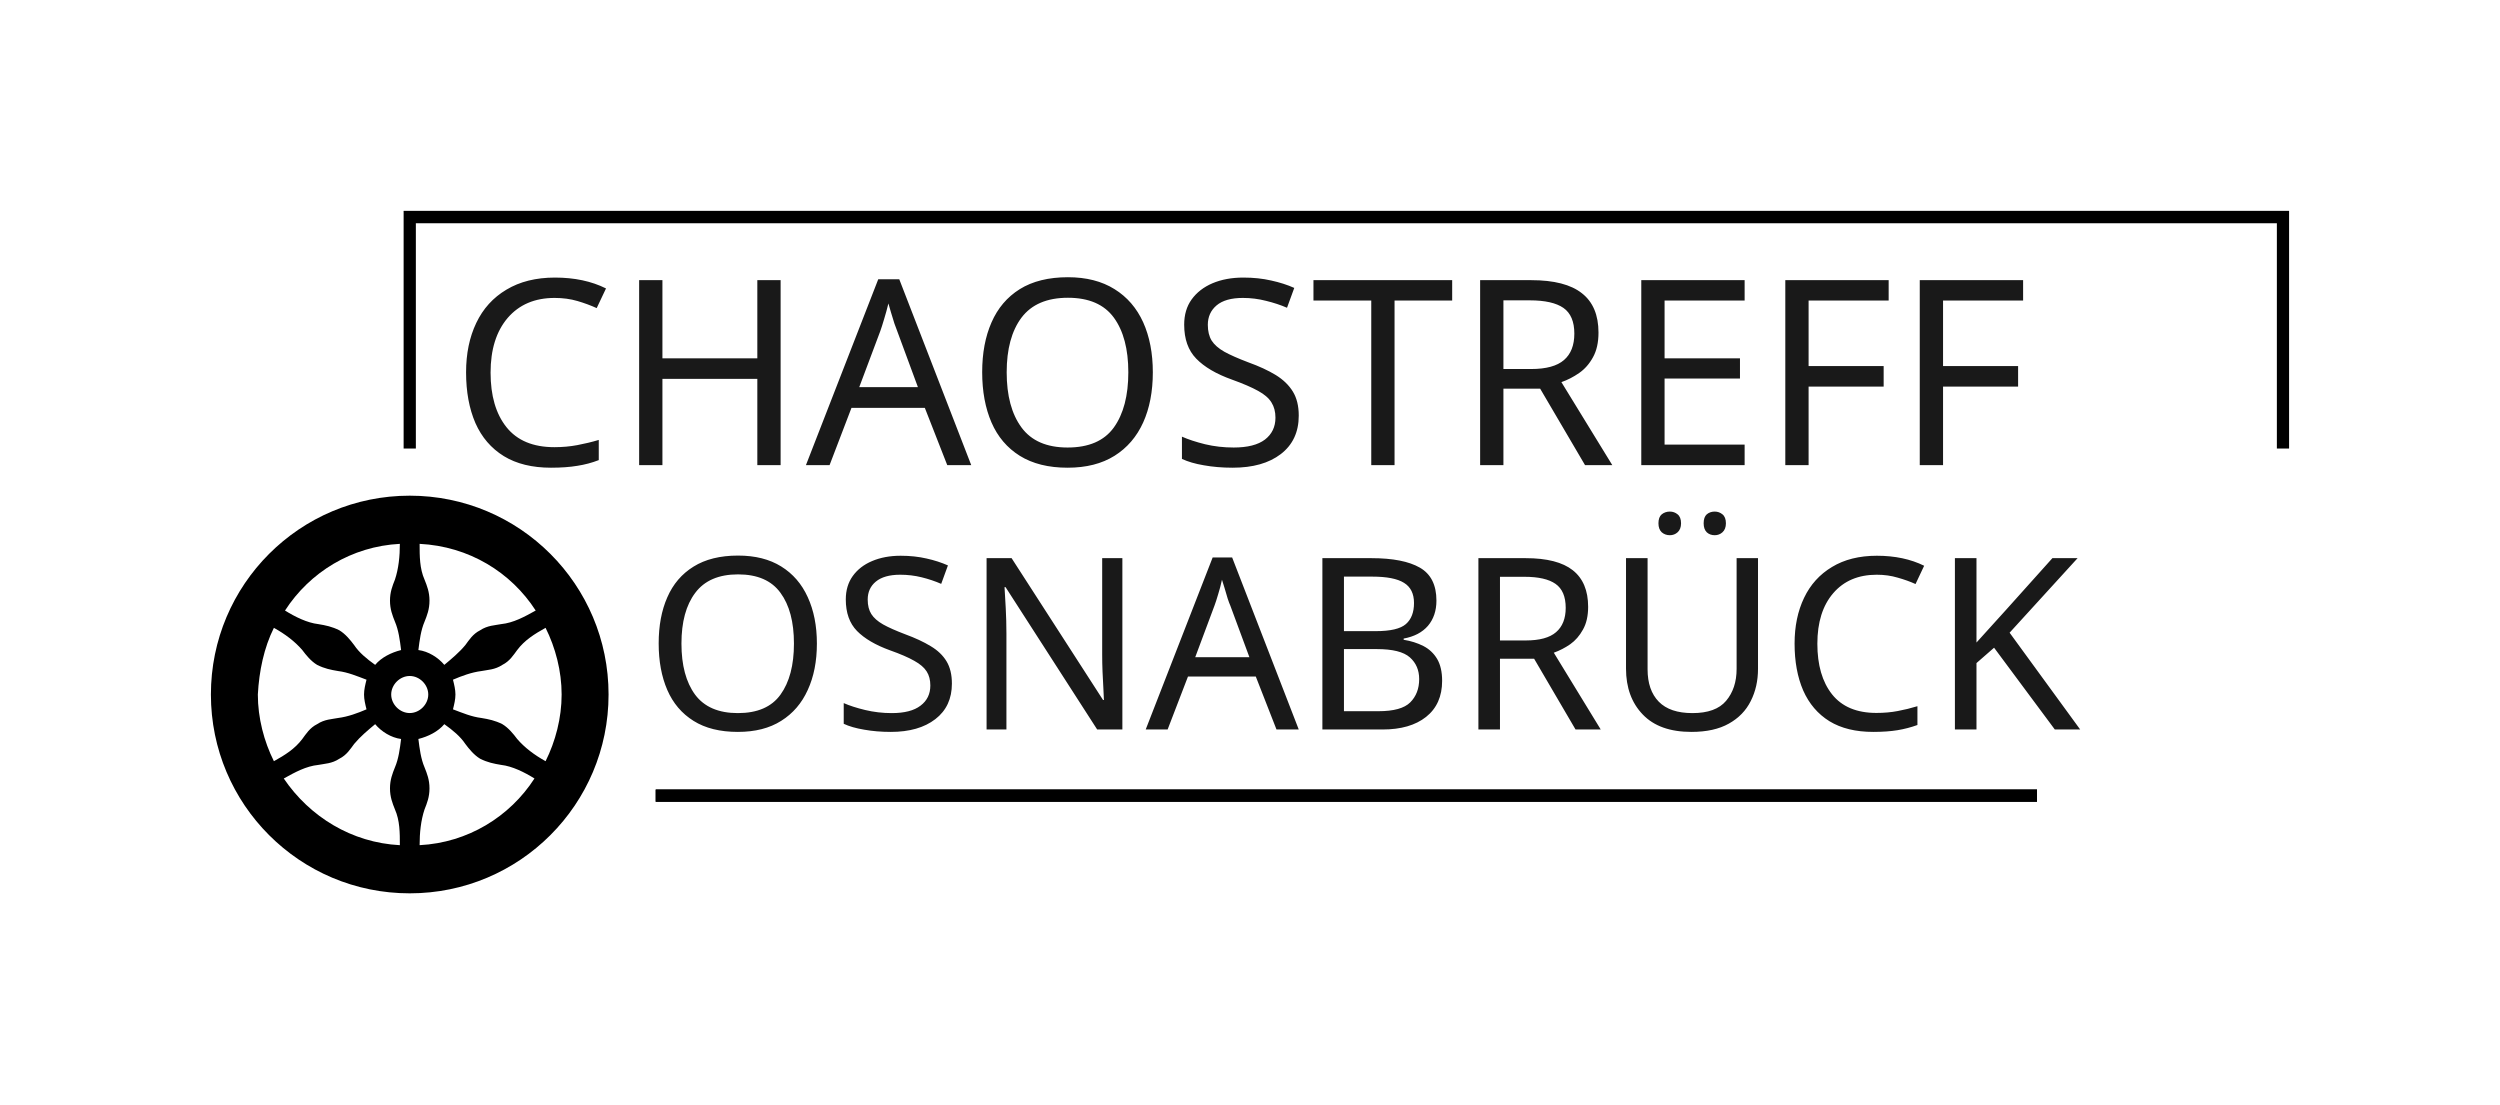
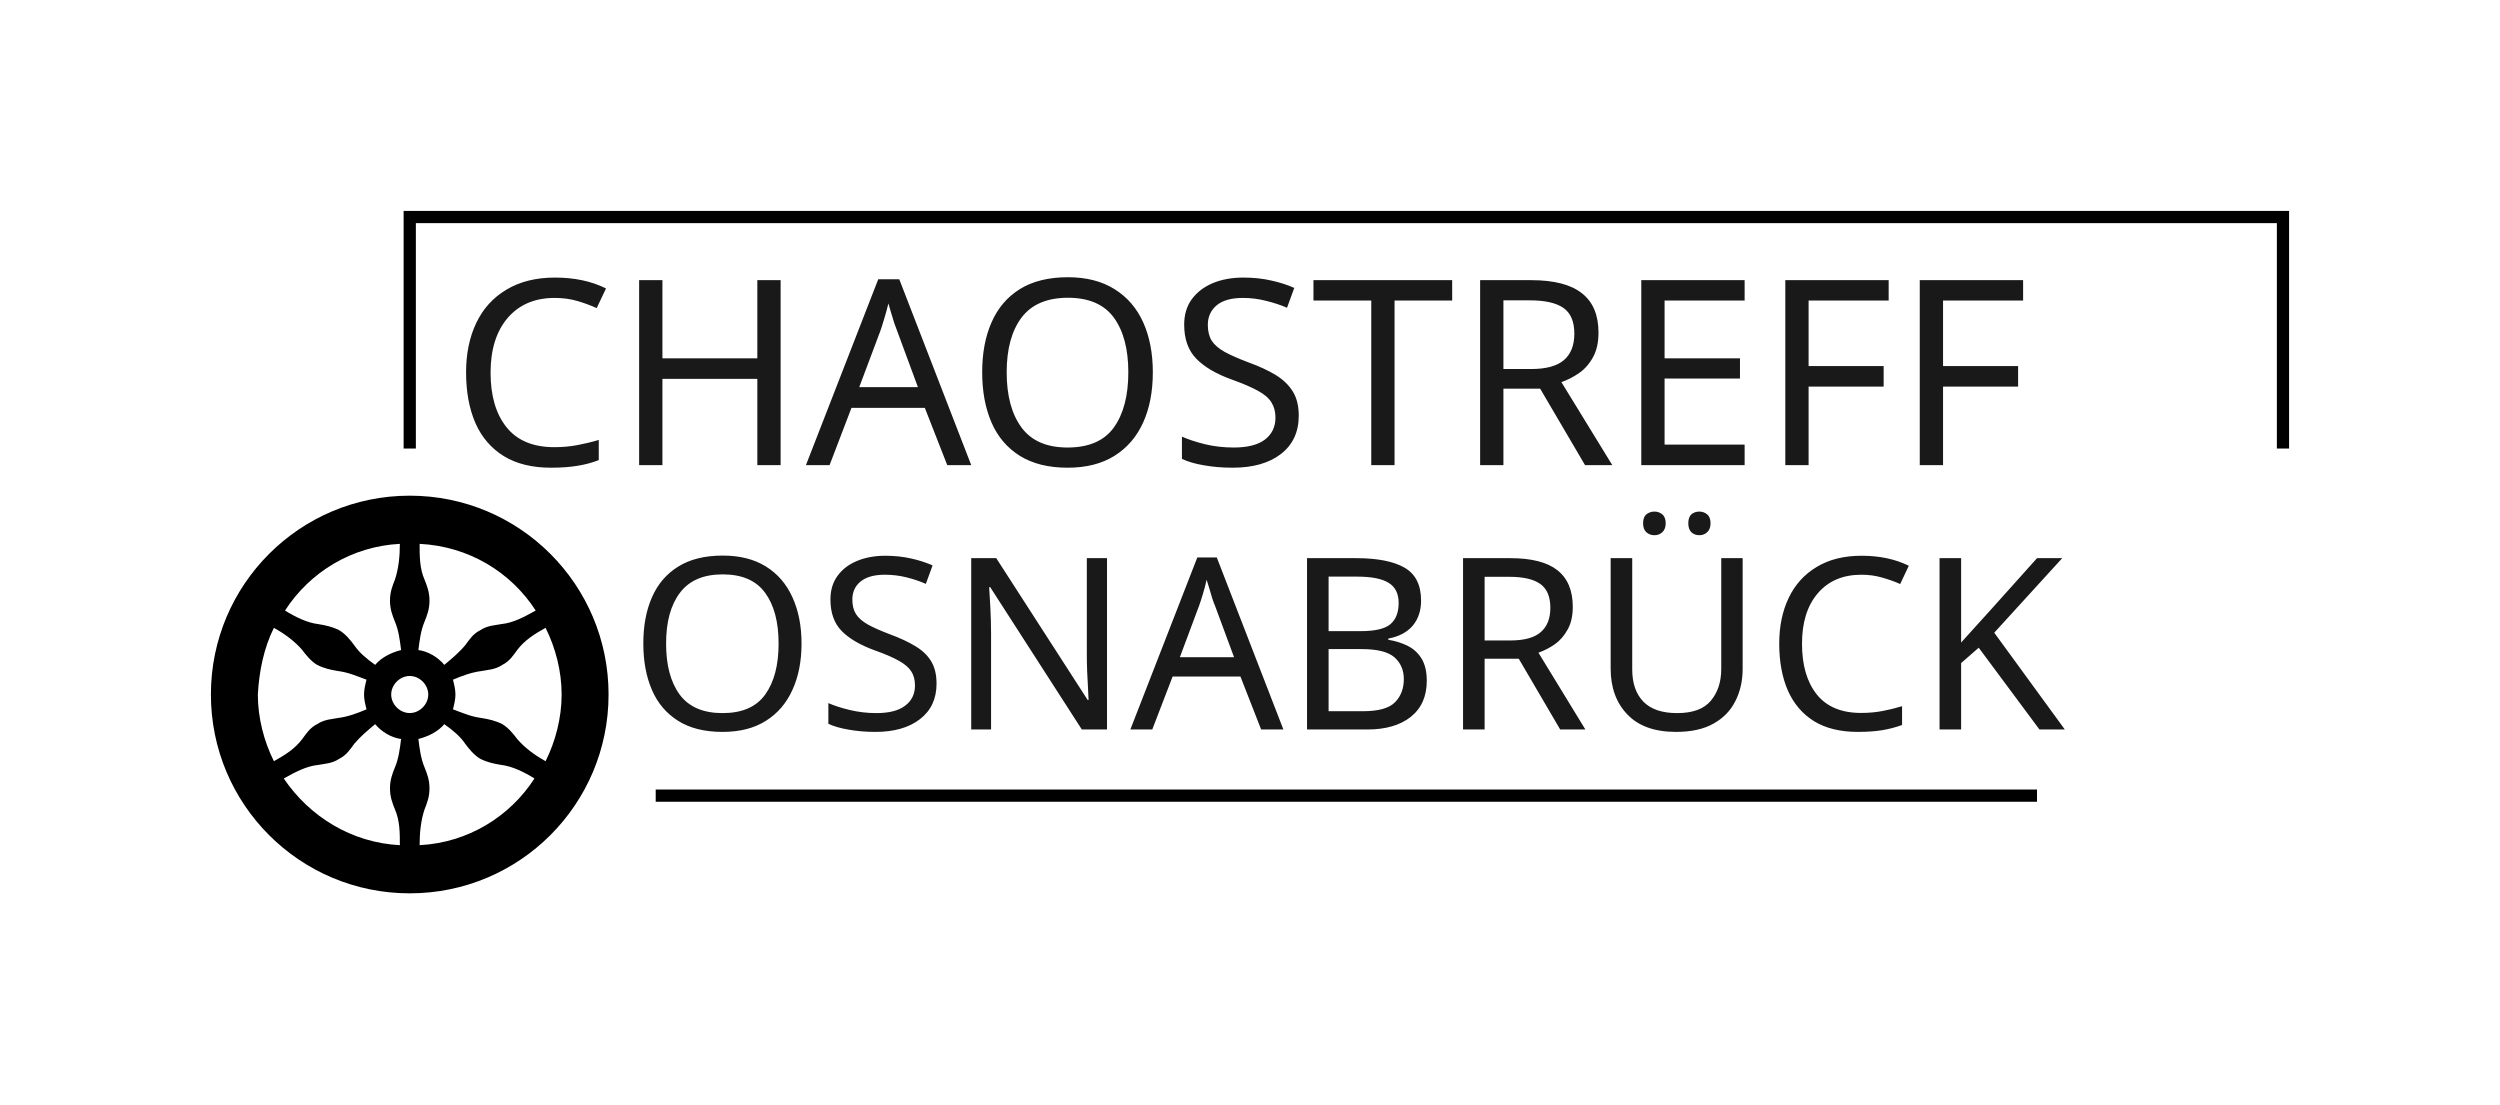
<svg xmlns="http://www.w3.org/2000/svg" width="226.399" height="100" id="svg8195" version="1.1">
  <defs id="defs8197" />
  <g id="layer1" transform="translate(-113.6788,-756.6719)">
    <path id="path1893-2" style="color:#000000;font-style:normal;font-variant:normal;font-weight:normal;font-stretch:normal;font-size:medium;line-height:normal;font-family:sans-serif;text-indent:0;text-align:start;text-decoration:none;text-decoration-line:none;text-decoration-style:solid;text-decoration-color:#000000;letter-spacing:normal;word-spacing:normal;text-transform:none;writing-mode:lr-tb;direction:ltr;baseline-shift:baseline;text-anchor:start;white-space:normal;clip-rule:nonzero;display:inline;overflow:visible;visibility:visible;isolation:auto;mix-blend-mode:normal;color-interpolation:sRGB;color-interpolation-filters:linearRGB;solid-color:#000000;solid-opacity:1;fill:#000000;fill-opacity:1;fill-rule:nonzero;stroke:none;stroke-width:1.226;stroke-linecap:butt;stroke-linejoin:miter;stroke-miterlimit:4;stroke-dasharray:none;stroke-dashoffset:0;stroke-opacity:1;marker:none;color-rendering:auto;image-rendering:auto;shape-rendering:auto;text-rendering:auto;enable-background:accumulate" d="m 150.231,775.772 v 21.519 h 1.107 v -20.412 h 168.533 v 20.412 h 1.107 v -21.519 z m 22.828,52.399 v 1.107 h 125.09 v -1.107 z" />
-     <path style="color:#000000;font-style:normal;font-variant:normal;font-weight:normal;font-stretch:normal;font-size:medium;line-height:normal;font-family:sans-serif;text-indent:0;text-align:start;text-decoration:none;text-decoration-line:none;text-decoration-style:solid;text-decoration-color:#000000;letter-spacing:normal;word-spacing:normal;text-transform:none;writing-mode:lr-tb;direction:ltr;baseline-shift:baseline;text-anchor:start;white-space:normal;clip-rule:nonzero;display:inline;overflow:visible;visibility:visible;isolation:auto;mix-blend-mode:normal;color-interpolation:sRGB;color-interpolation-filters:linearRGB;solid-color:#000000;solid-opacity:1;fill:#000000;fill-opacity:1;fill-rule:nonzero;stroke:none;stroke-width:1.226;stroke-linecap:butt;stroke-linejoin:miter;stroke-miterlimit:4;stroke-dasharray:none;stroke-dashoffset:0;stroke-opacity:1;marker:none;color-rendering:auto;image-rendering:auto;shape-rendering:auto;text-rendering:auto;enable-background:accumulate" d="m 173.059,828.171 v 1.107 h 125.09 v -1.107 z" id="path2091" />
-     <path style="color:#000000;font-style:normal;font-variant:normal;font-weight:normal;font-stretch:normal;font-size:medium;line-height:normal;font-family:sans-serif;text-indent:0;text-align:start;text-decoration:none;text-decoration-line:none;text-decoration-style:solid;text-decoration-color:#000000;letter-spacing:normal;word-spacing:normal;text-transform:none;writing-mode:lr-tb;direction:ltr;baseline-shift:baseline;text-anchor:start;white-space:normal;clip-rule:nonzero;display:inline;overflow:visible;visibility:visible;isolation:auto;mix-blend-mode:normal;color-interpolation:sRGB;color-interpolation-filters:linearRGB;solid-color:#000000;solid-opacity:1;fill:#000000;fill-opacity:1;fill-rule:nonzero;stroke:none;stroke-width:1.226;stroke-linecap:butt;stroke-linejoin:miter;stroke-miterlimit:4;stroke-dasharray:none;stroke-dashoffset:0;stroke-opacity:1;marker:none;color-rendering:auto;image-rendering:auto;shape-rendering:auto;text-rendering:auto;enable-background:accumulate" d="m 150.231,775.772 1.107,1.107 h 168.533 l 1.107,-1.107 z" id="path1893-2-1" />
    <path class="st1" d="m 168.79,819.566 c 0,-9.953 -8.052,-18.006 -18.006,-18.006 -9.953,0 -18.006,8.052 -18.006,18.006 0,9.953 8.052,18.006 18.006,18.006 9.953,0 18.006,-8.052 18.006,-18.006 m -17.111,13.644 c 0,-1.118 0.112,-2.237 0.447,-3.243 0.224,-0.559 0.447,-1.118 0.447,-1.901 0,-0.783 -0.224,-1.342 -0.447,-1.901 -0.335,-0.783 -0.447,-1.678 -0.559,-2.572 0.895,-0.224 1.789,-0.671 2.349,-1.342 0.783,0.559 1.454,1.118 1.901,1.789 0.335,0.447 0.783,1.007 1.342,1.342 0.671,0.336 1.23,0.447 1.901,0.559 1.007,0.112 2.125,0.671 3.02,1.23 -2.237,3.467 -6.039,5.815 -10.401,6.039 m -0.895,-15.321 c 0.895,0 1.678,0.783 1.678,1.678 0,0.895 -0.783,1.678 -1.678,1.678 -0.895,0 -1.678,-0.783 -1.678,-1.678 0,-0.895 0.783,-1.678 1.678,-1.678 m 12.302,7.717 c -1.007,-0.559 -1.901,-1.23 -2.572,-2.013 -0.335,-0.447 -0.783,-1.006 -1.342,-1.342 -0.671,-0.336 -1.23,-0.447 -1.901,-0.559 -0.895,-0.112 -1.678,-0.447 -2.572,-0.783 0.112,-0.447 0.224,-0.895 0.224,-1.342 0,-0.447 -0.112,-0.895 -0.224,-1.342 0.783,-0.336 1.678,-0.671 2.572,-0.783 0.559,-0.112 1.23,-0.112 1.901,-0.559 0.671,-0.336 1.007,-0.895 1.342,-1.342 0.671,-0.895 1.566,-1.454 2.572,-2.013 0.895,1.789 1.454,3.914 1.454,6.039 0,2.125 -0.559,4.25 -1.454,6.039 m -0.895,-13.644 c -1.007,0.559 -2.013,1.118 -3.131,1.23 -0.559,0.112 -1.23,0.112 -1.901,0.559 -0.671,0.336 -1.007,0.895 -1.342,1.342 -0.559,0.671 -1.23,1.23 -1.901,1.789 -0.559,-0.671 -1.454,-1.23 -2.349,-1.342 0.112,-0.895 0.224,-1.789 0.559,-2.572 0.224,-0.559 0.447,-1.118 0.447,-1.901 0,-0.783 -0.224,-1.342 -0.447,-1.901 -0.447,-1.007 -0.447,-2.125 -0.447,-3.243 4.473,0.224 8.276,2.572 10.513,6.039 m -12.302,-6.039 c 0,1.118 -0.112,2.237 -0.447,3.243 -0.224,0.559 -0.447,1.118 -0.447,1.901 0,0.783 0.224,1.342 0.447,1.901 0.335,0.783 0.447,1.678 0.559,2.572 -0.895,0.224 -1.789,0.671 -2.349,1.342 -0.783,-0.559 -1.454,-1.118 -1.901,-1.789 -0.335,-0.447 -0.783,-1.007 -1.342,-1.342 -0.671,-0.336 -1.23,-0.447 -1.901,-0.559 -1.007,-0.112 -2.125,-0.671 -3.02,-1.23 2.237,-3.467 6.039,-5.815 10.401,-6.039 m -11.407,7.605 c 1.007,0.559 1.901,1.23 2.572,2.013 0.335,0.447 0.783,1.007 1.342,1.342 0.671,0.336 1.23,0.447 1.901,0.559 0.895,0.112 1.678,0.447 2.572,0.783 -0.112,0.447 -0.224,0.895 -0.224,1.342 0,0.447 0.112,0.895 0.224,1.342 -0.783,0.336 -1.678,0.671 -2.572,0.783 -0.559,0.112 -1.23,0.112 -1.901,0.559 -0.671,0.336 -1.007,0.895 -1.342,1.342 -0.671,0.895 -1.566,1.454 -2.572,2.013 -0.895,-1.789 -1.454,-3.914 -1.454,-6.039 0.112,-2.125 0.559,-4.25 1.454,-6.039 m 0.895,13.644 c 1.007,-0.559 2.013,-1.118 3.131,-1.23 0.559,-0.112 1.23,-0.112 1.901,-0.559 0.671,-0.336 1.007,-0.895 1.342,-1.342 0.559,-0.671 1.23,-1.23 1.901,-1.789 0.559,0.671 1.454,1.23 2.349,1.342 -0.112,0.895 -0.224,1.789 -0.559,2.572 -0.224,0.559 -0.447,1.118 -0.447,1.901 0,0.783 0.224,1.342 0.447,1.901 0.447,1.006 0.447,2.125 0.447,3.243 -4.362,-0.224 -8.164,-2.572 -10.513,-6.039" id="path17" style="display:inline;fill:#000000;stroke-width:1.118" />
    <text xml:space="preserve" style="font-style:normal;font-variant:normal;font-weight:normal;font-stretch:normal;font-size:23.462px;font-family:Montserrat;-inkscape-font-specification:Montserrat;display:inline;fill:#191919;stroke-width:1.546" x="154.45" y="798.791" id="text1147">
      <tspan id="tspan1145" x="154.45" y="798.791" style="font-style:normal;font-variant:normal;font-weight:normal;font-stretch:normal;font-family:Montserrat;-inkscape-font-specification:Montserrat;stroke-width:1.546">CHAOSTREFF</tspan>
    </text>
-     <text xml:space="preserve" style="font-style:normal;font-variant:normal;font-weight:200;font-stretch:normal;font-size:21.738px;font-family:Montserrat;-inkscape-font-specification:'Montserrat Ultra-Light';display:inline;fill:#191919;stroke-width:1.433" x="172" y="822.736" id="text1151">
-       <tspan id="tspan1149" x="172" y="822.736" style="stroke-width:1.433">OSNABRÜCK</tspan>
+     <text xml:space="preserve" style="font-style:normal;font-variant:normal;font-weight:normal;font-stretch:normal;font-size:21.738px;font-family:Montserrat;-inkscape-font-specification:Montserrat;display:inline;fill:#191919;stroke-width:1.433" x="170.61" y="822.736" id="text1151">
+       <tspan id="tspan1149" x="170.61" y="822.736" style="font-style:normal;font-variant:normal;font-weight:normal;font-stretch:normal;font-family:Montserrat;-inkscape-font-specification:Montserrat;stroke-width:1.433">OSNABRÜCK</tspan>
    </text>
  </g>
</svg>
